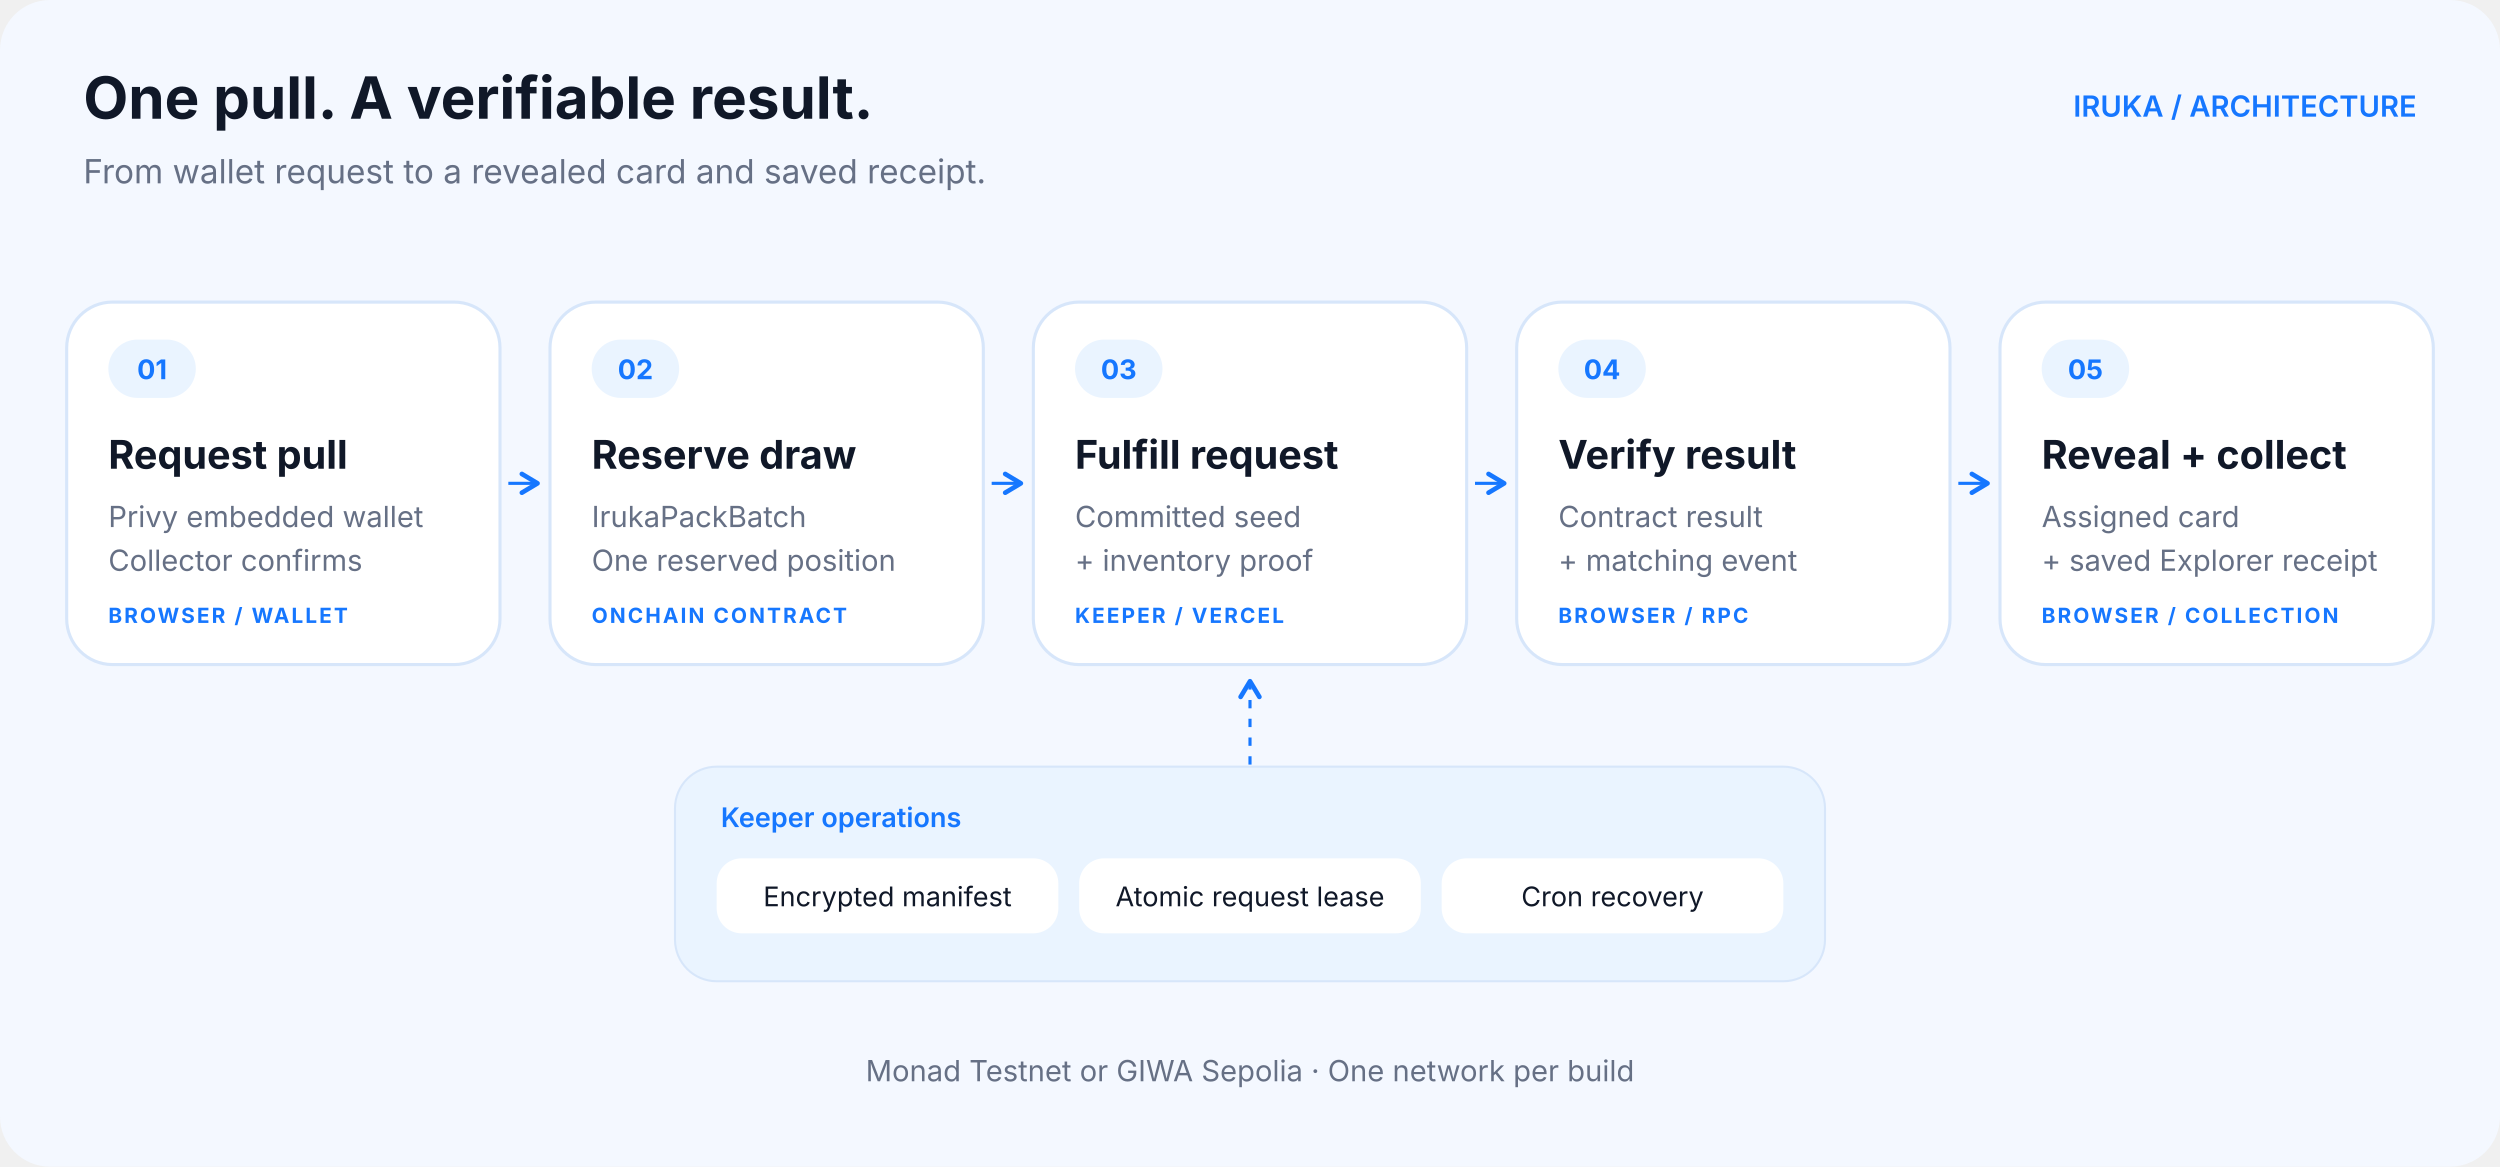
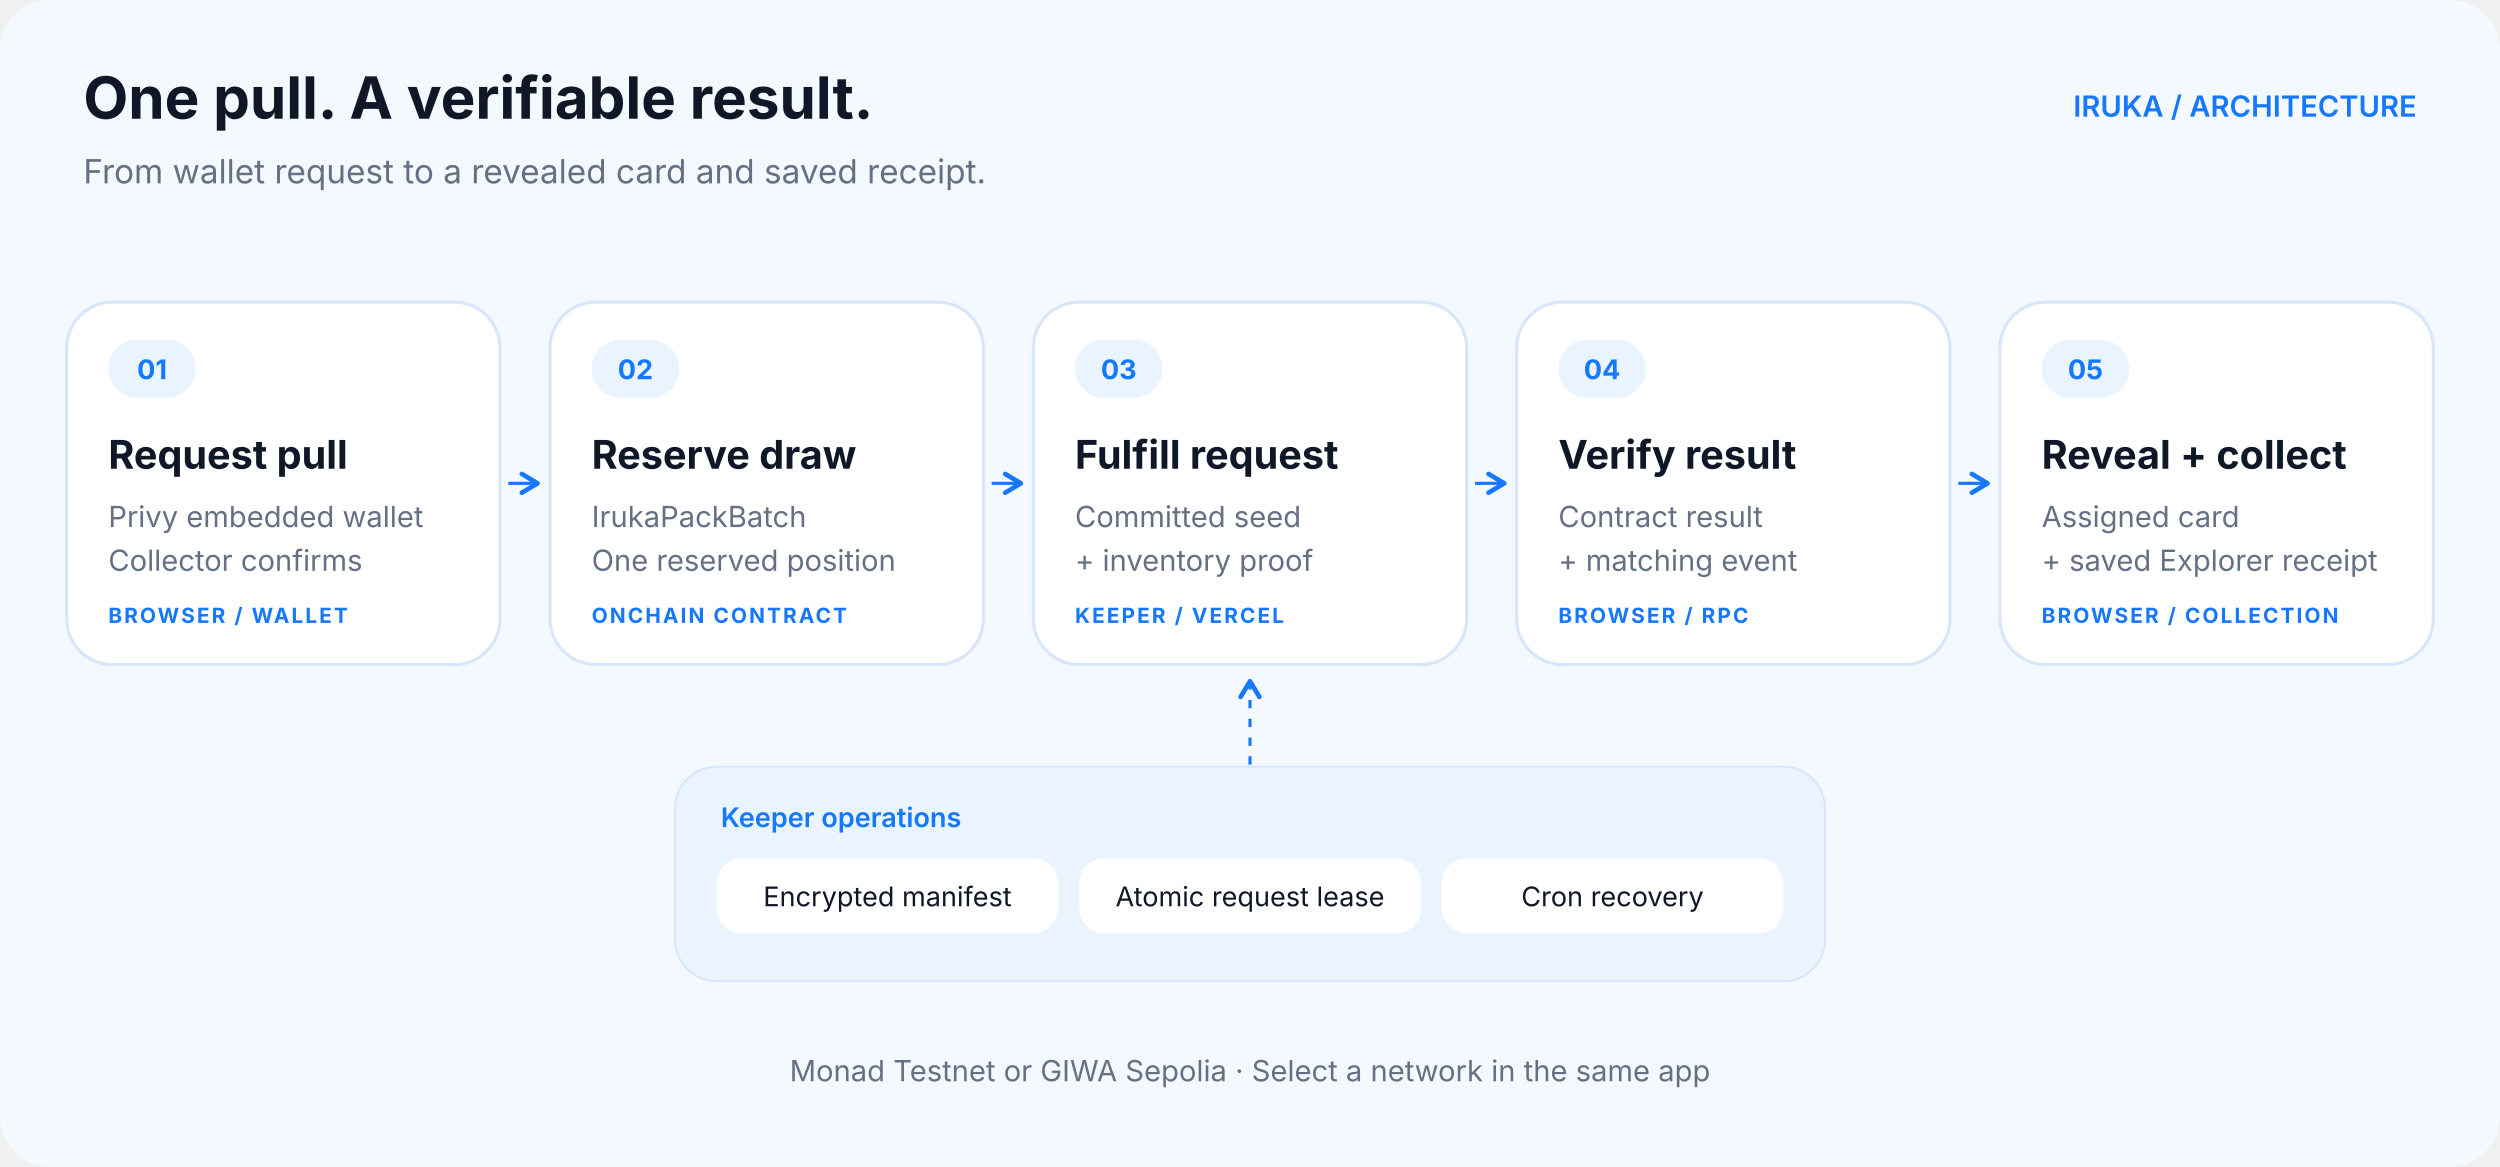
<svg xmlns="http://www.w3.org/2000/svg" width="1200" height="560" viewBox="0 0 1200 560" role="img" aria-labelledby="title description">
  <defs>
    <marker id="arrow" markerWidth="8" markerHeight="8" refX="6" refY="4" orient="auto">
      <path d="M1 1 6 4 1 7" fill="none" stroke="#1677FF" stroke-width="1.5" stroke-linecap="round" stroke-linejoin="round" />
    </marker>
  </defs>
  <rect width="1200" height="560" rx="24" fill="#F4F8FF" />
  <g font-family="Inter, -apple-system, BlinkMacSystemFont, Segoe UI, Arial, sans-serif">
    <text x="40" y="57" fill="#101828" font-size="28" font-weight="700">One pull. A verifiable result.</text>
    <text x="40" y="88" fill="#667085" font-size="16">From wallet request to a revealed card and saved receipt.</text>
    <text x="1160" y="56" text-anchor="end" fill="#1677FF" font-size="14" font-weight="600">IRUKA / ARCHITECTURE</text>
    <g fill="#FFFFFF" stroke="#D7E6FA" stroke-width="1.5">
      <rect x="32" y="145" width="208" height="174" rx="22" />
      <rect x="264" y="145" width="208" height="174" rx="22" />
      <rect x="496" y="145" width="208" height="174" rx="22" />
      <rect x="728" y="145" width="208" height="174" rx="22" />
      <rect x="960" y="145" width="208" height="174" rx="22" />
    </g>
    <g fill="#EAF4FF">
      <rect x="52" y="163" width="42" height="28" rx="14" />
      <rect x="284" y="163" width="42" height="28" rx="14" />
      <rect x="516" y="163" width="42" height="28" rx="14" />
      <rect x="748" y="163" width="42" height="28" rx="14" />
      <rect x="980" y="163" width="42" height="28" rx="14" />
    </g>
    <g fill="#1677FF" font-size="13" font-weight="700" text-anchor="middle">
      <text x="73" y="182">01</text>
      <text x="305" y="182">02</text>
      <text x="537" y="182">03</text>
      <text x="769" y="182">04</text>
      <text x="1001" y="182">05</text>
    </g>
    <g stroke="#1677FF" stroke-width="1.5" marker-end="url(#arrow)">
      <path d="M244 232 H258" />
      <path d="M476 232 H490" />
      <path d="M708 232 H722" />
      <path d="M940 232 H954" />
    </g>
    <g fill="#101828" font-size="19" font-weight="650">
      <text x="52" y="225">Request pull</text>
      <text x="284" y="225">Reserve draw</text>
      <text x="516" y="225">Fulfill request</text>
      <text x="748" y="225">Verify result</text>
      <text x="980" y="225">Reveal + collect</text>
    </g>
    <g fill="#667085" font-size="14">
      <text x="52" y="253">Privy embedded wallet</text>
      <text x="52" y="274">Collector confirms</text>
      <text x="284" y="253">IrukaPackBatch</text>
      <text x="284" y="274">One reserved position</text>
      <text x="516" y="253">Committed seed</text>
      <text x="516" y="274">+ inventory proof</text>
      <text x="748" y="253">Contract result</text>
      <text x="748" y="274">+ matching event</text>
      <text x="980" y="253">Assigned card</text>
      <text x="980" y="274">+ saved Explorer receipt</text>
    </g>
    <g fill="#1677FF" font-size="10" font-weight="700" letter-spacing="1">
      <text x="52" y="299">BROWSER / WALLET</text>
      <text x="284" y="299">ONCHAIN CONTRACT</text>
      <text x="516" y="299">KEEPER / VERCEL</text>
      <text x="748" y="299">BROWSER / RPC</text>
      <text x="980" y="299">BROWSER / COLLECTION</text>
    </g>
    <path d="M600 367 V327" fill="none" stroke="#1677FF" stroke-width="1.5" stroke-dasharray="4 5" marker-end="url(#arrow)" />
    <rect x="324" y="368" width="552" height="103" rx="20" fill="#EAF4FF" stroke="#D7E6FA" />
    <text x="346" y="397" fill="#1677FF" font-size="13" font-weight="600">Keeper operations</text>
    <g fill="#FFFFFF">
      <rect x="344" y="412" width="164" height="36" rx="12" />
      <rect x="518" y="412" width="164" height="36" rx="12" />
      <rect x="692" y="412" width="164" height="36" rx="12" />
    </g>
    <g fill="#101828" font-size="13" text-anchor="middle">
      <text x="426" y="435">Encrypted manifest</text>
      <text x="600" y="435">Atomic request lease</text>
      <text x="774" y="435">Cron recovery</text>
    </g>
-     <text x="600" y="519" text-anchor="middle" fill="#667085" font-size="14">Monad Testnet or GIWA Sepolia · One network per build</text>
+     <text x="600" y="519" text-anchor="middle" fill="#667085" font-size="14">Monad Testnet or GIWA Sepolia · Select a network in the same app</text>
  </g>
</svg>
